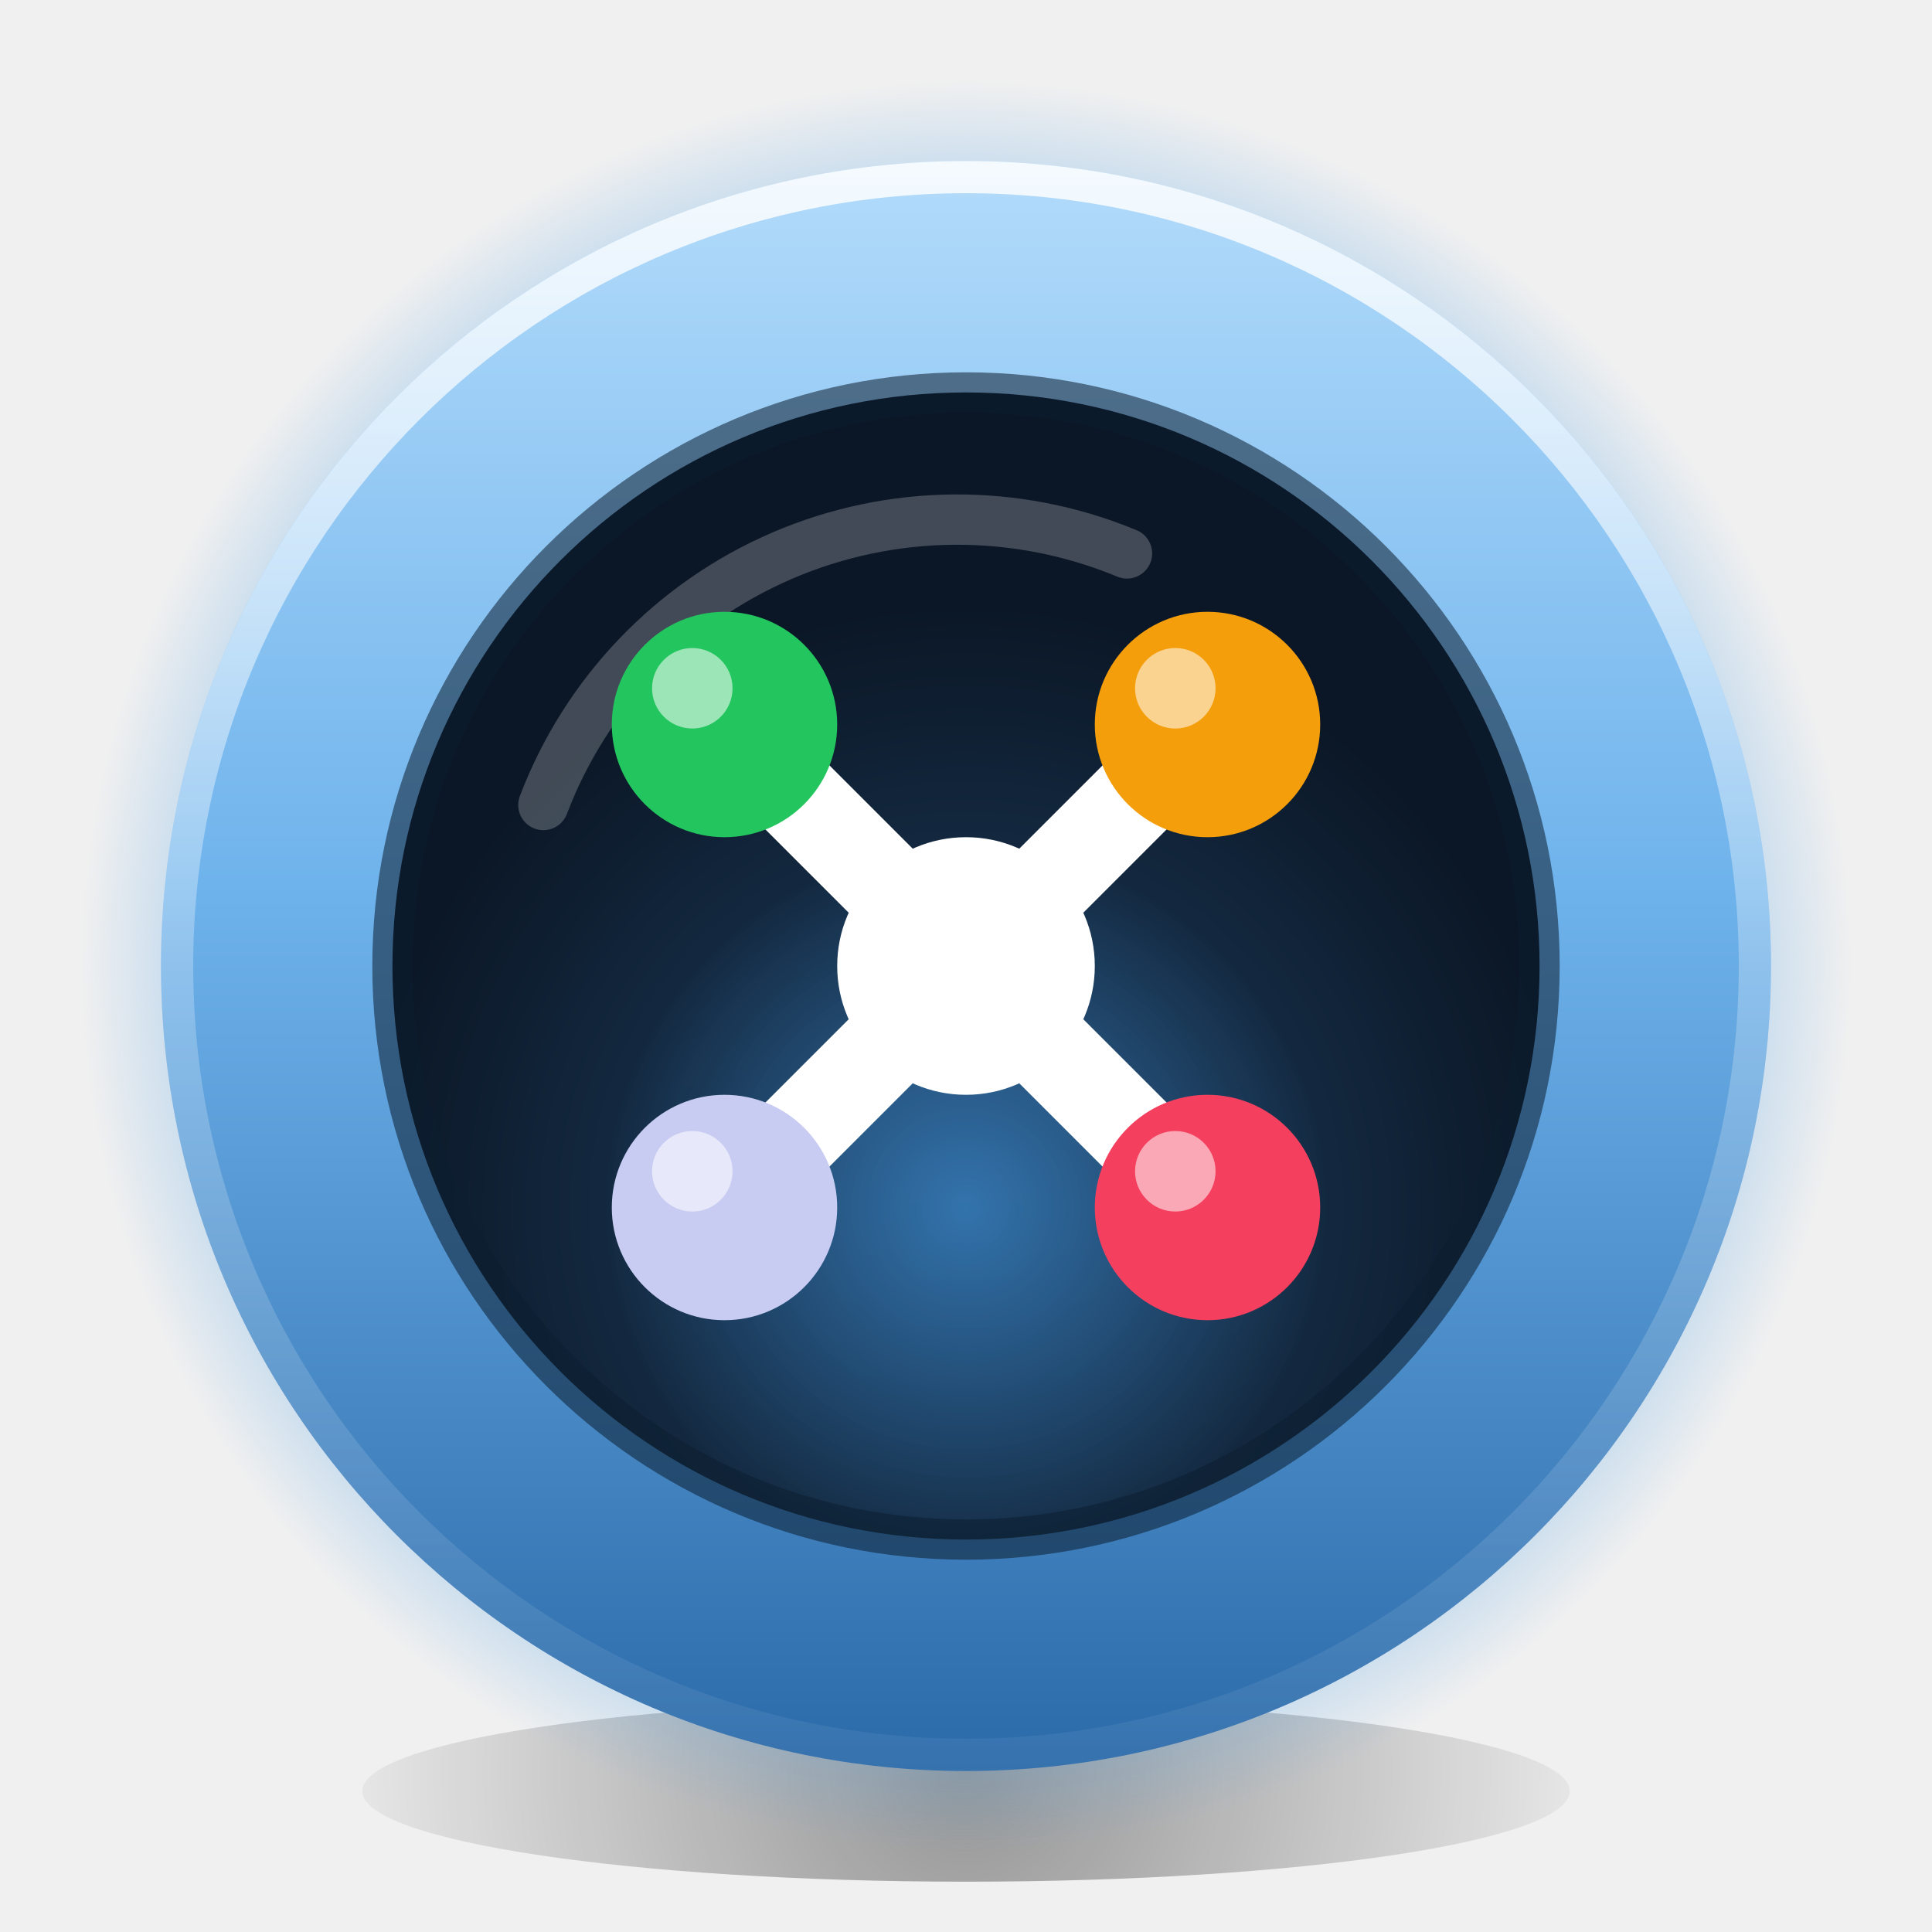
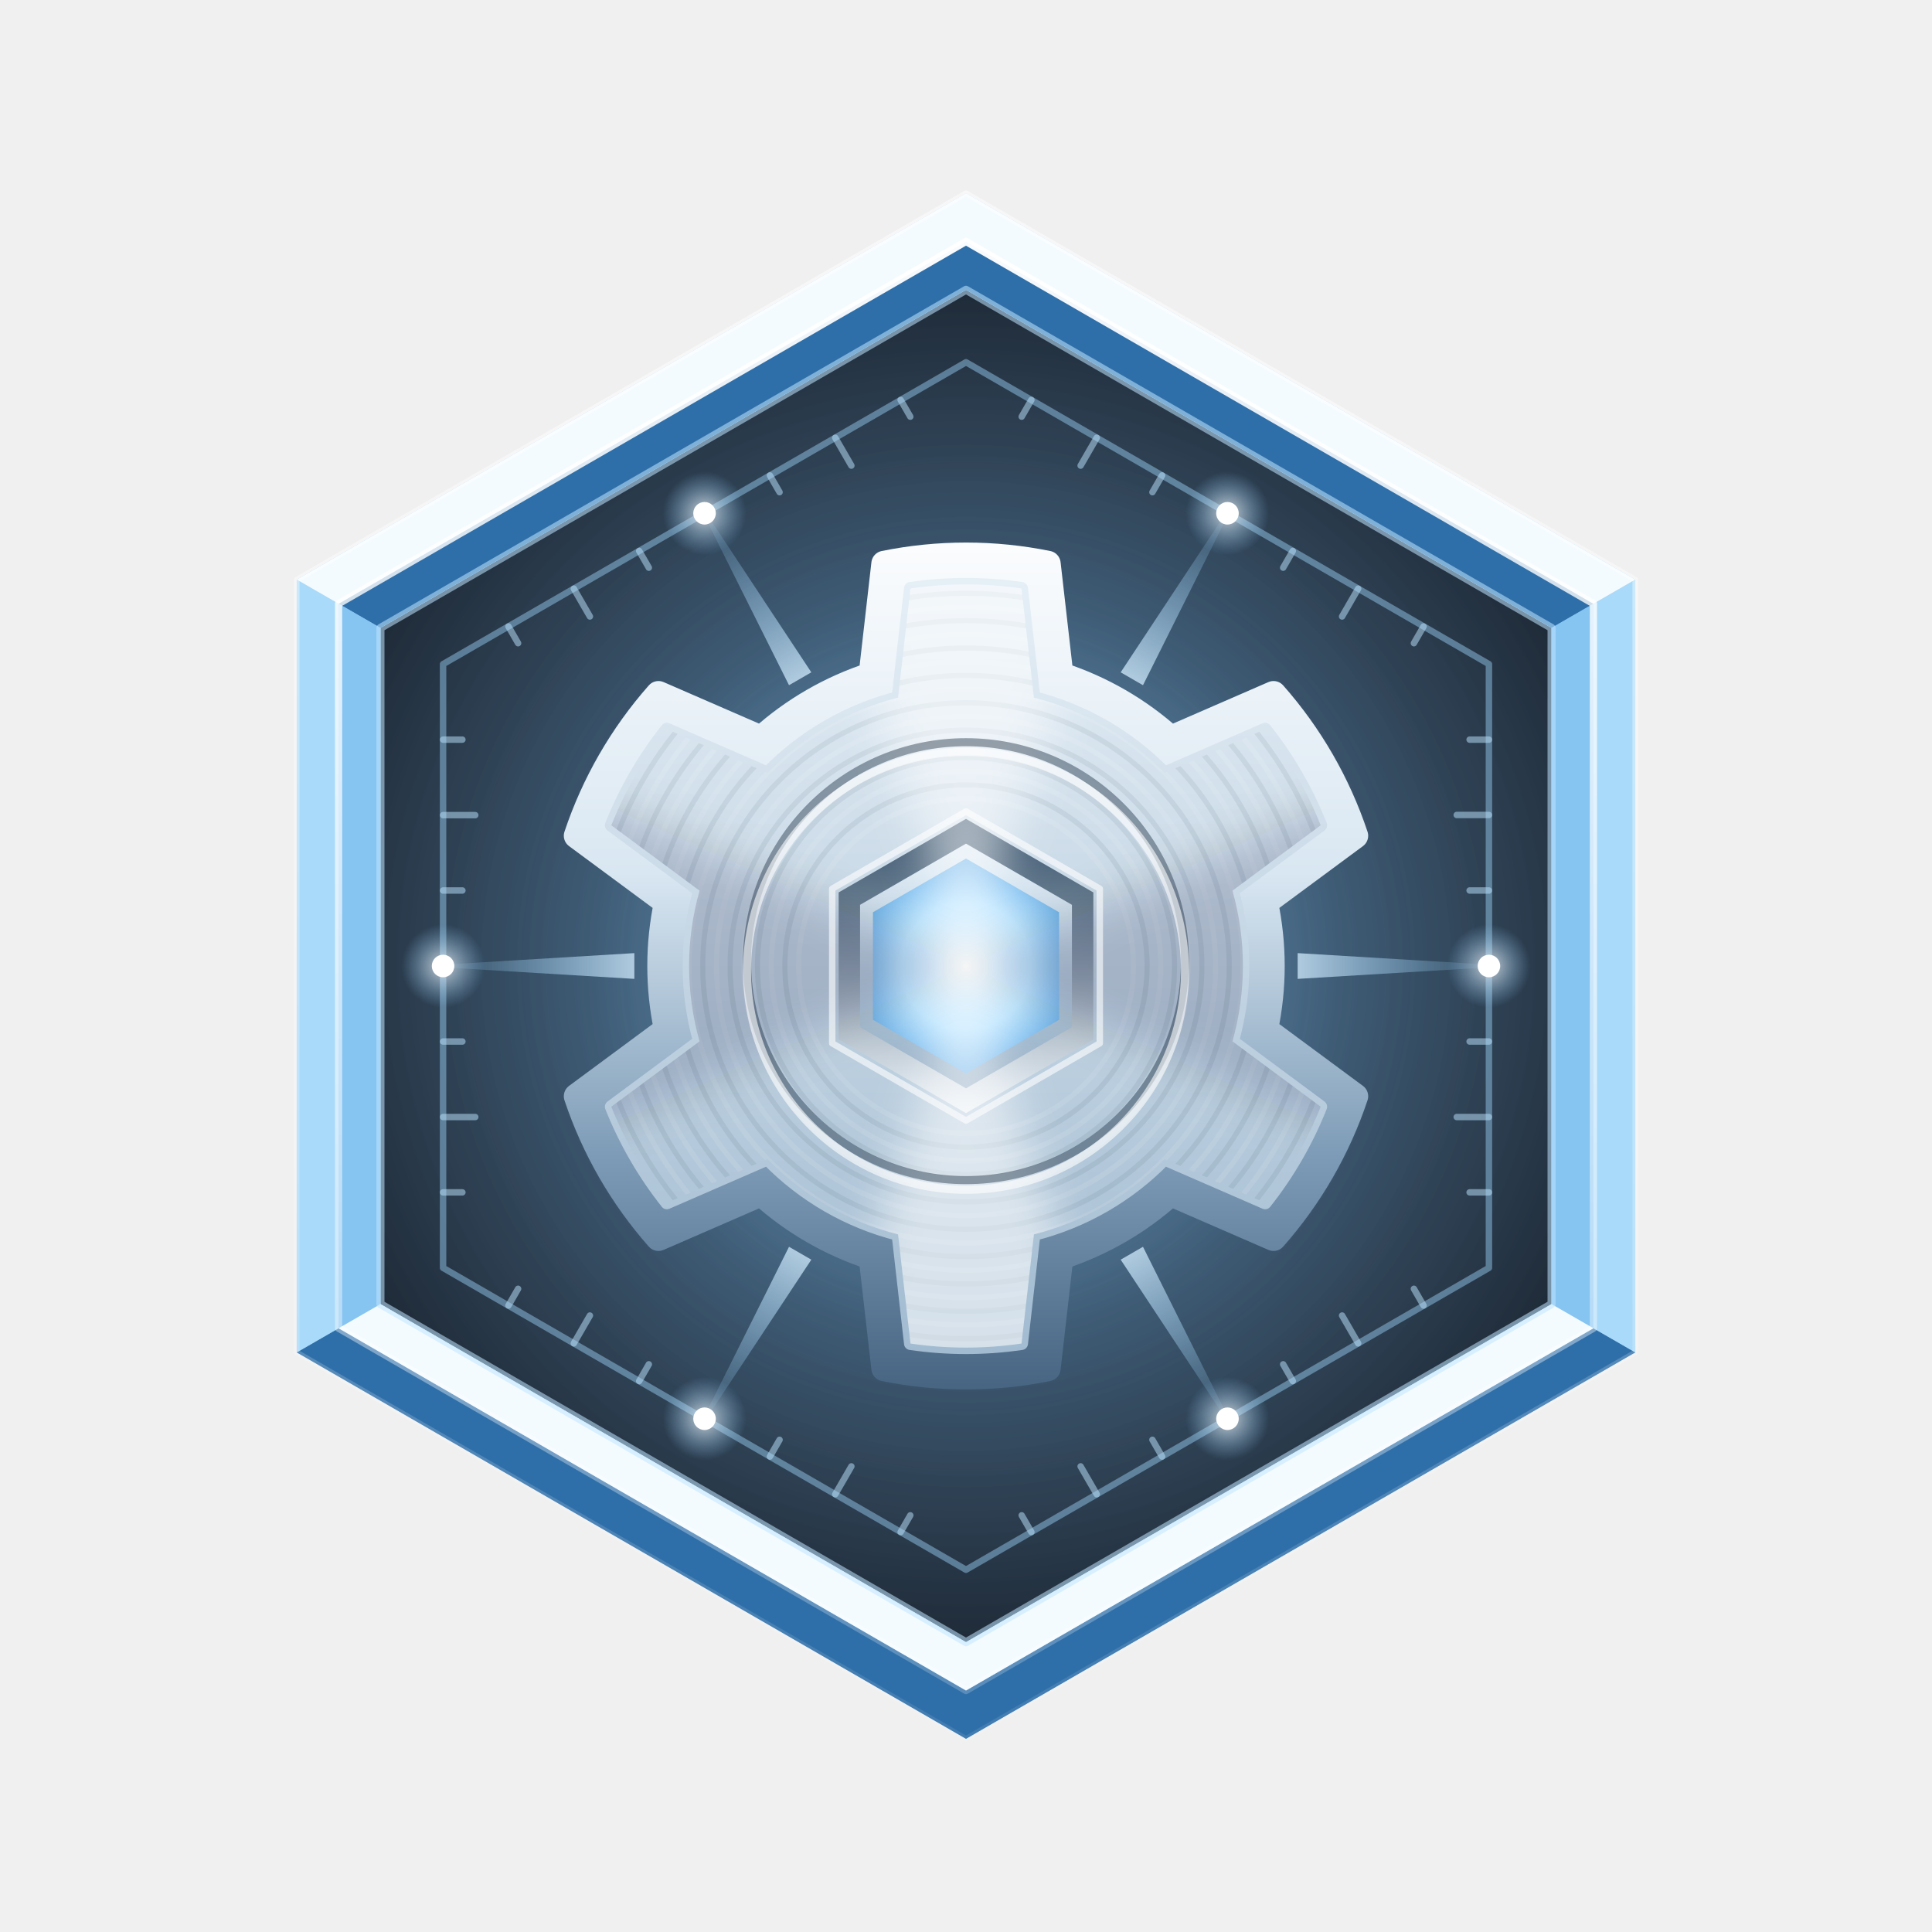
- <svg xmlns="http://www.w3.org/2000/svg" viewBox="0 0 96 96" width="96" height="96">
+ <svg xmlns="http://www.w3.org/2000/svg" viewBox="0 0 120 120" width="256" height="256" role="img" aria-label="ArkadeOS Portal">
  <defs>
-     <linearGradient id="ring" x1="0" y1="0" x2="0" y2="1">
-       <stop offset="0" stop-color="#b4dcfb" stop-opacity="1" />
-       <stop offset="0.45" stop-color="#6fb3ec" stop-opacity="1" />
-       <stop offset="1" stop-color="#2a69a8" stop-opacity="1" />
+     <radialGradient id="chamD" gradientUnits="userSpaceOnUse" cx="60" cy="60" r="42">
+       <stop offset="0" stop-color="#2a6aa3" stop-opacity="0.6" />
+       <stop offset="0.55" stop-color="#10304d" stop-opacity="0.8" />
+       <stop offset="1" stop-color="#081524" stop-opacity="0.9" />
+     </radialGradient>
+     <radialGradient id="bloomD">
+       <stop offset="0" stop-color="#8fd0ff" stop-opacity="0.5" />
+       <stop offset="0.5" stop-color="#5aaeea" stop-opacity="0.12" />
+       <stop offset="1" stop-color="#5aaeea" stop-opacity="0" />
+     </radialGradient>
+     <linearGradient id="rayD" gradientUnits="userSpaceOnUse" x1="77" y1="60" x2="92" y2="60">
+       <stop offset="0" stop-color="#eaf7ff" stop-opacity="0.95" />
+       <stop offset="1" stop-color="#8fd0ff" stop-opacity="0.08" />
    </linearGradient>
-     <linearGradient id="rim" x1="0" y1="0" x2="0" y2="1">
-       <stop offset="0" stop-color="#ffffff" stop-opacity="0.85" />
-       <stop offset="0.5" stop-color="#ffffff" stop-opacity="0.25" />
-       <stop offset="1" stop-color="#ffffff" stop-opacity="0.05" />
+     <radialGradient id="glintD">
+       <stop offset="0" stop-color="#ffffff" stop-opacity="0.75" />
+       <stop offset="1" stop-color="#8fd0ff" stop-opacity="0" />
+     </radialGradient>
+     <linearGradient id="ridgeD" gradientUnits="userSpaceOnUse" x1="60" y1="12" x2="60" y2="108">
+       <stop offset="0" stop-color="#ffffff" stop-opacity="1" />
+       <stop offset="1" stop-color="#ffffff" stop-opacity="0.18" />
    </linearGradient>
-     <radialGradient id="well" cx="48" cy="60" r="30" gradientUnits="userSpaceOnUse">
-       <stop offset="0" stop-color="#2f6fa8" stop-opacity="0.9" />
-       <stop offset="0.6" stop-color="#13283f" stop-opacity="1" />
-       <stop offset="1" stop-color="#0b1726" stop-opacity="1" />
+     <radialGradient id="holeD" gradientUnits="userSpaceOnUse" cx="60" cy="60" r="8">
+       <stop offset="0" stop-color="#ffffff" />
+       <stop offset="0.5" stop-color="#bfe6ff" />
+       <stop offset="1" stop-color="#4f9ee0" />
    </radialGradient>
-     <radialGradient id="sh" cx="48" cy="88" r="34" gradientUnits="userSpaceOnUse">
-       <stop offset="0" stop-color="#000000" stop-opacity="0.38" />
-       <stop offset="1" stop-color="#000000" stop-opacity="0" />
-     </radialGradient>
-     <radialGradient id="halo" cx="48" cy="48" r="44" gradientUnits="userSpaceOnUse">
-       <stop offset="0.75" stop-color="#60aae8" stop-opacity="0" />
-       <stop offset="0.86" stop-color="#60aae8" stop-opacity="0.35" />
-       <stop offset="1" stop-color="#60aae8" stop-opacity="0" />
-     </radialGradient>
+     <linearGradient id="gchD" gradientUnits="userSpaceOnUse" x1="60" y1="31" x2="60" y2="89">
+       <stop offset="0" stop-color="#ffffff" />
+       <stop offset="0.4" stop-color="#d9e7f2" />
+       <stop offset="0.7" stop-color="#7e9cb7" />
+       <stop offset="1" stop-color="#3d5b78" />
+     </linearGradient>
+     <linearGradient id="gchInD" gradientUnits="userSpaceOnUse" x1="60" y1="50" x2="60" y2="70">
+       <stop offset="0" stop-color="#2c4862" />
+       <stop offset="1" stop-color="#f2f8fd" />
+     </linearGradient>
+     <linearGradient id="gfaceD" gradientUnits="userSpaceOnUse" x1="60" y1="34" x2="60" y2="86">
+       <stop offset="0" stop-color="#e8f1f8" />
+       <stop offset="1" stop-color="#9fb9cf" />
+     </linearGradient>
+     <clipPath id="gfClip">
+       <path d="M55.78 43.33L56.55 36.55A23.7 23.7 0 0 1 63.45 36.55L64.22 43.33A17.2 17.2 0 0 1 72.33 48.01L72.33 48.01L78.58 45.29A23.7 23.7 0 0 1 82.03 51.26L76.55 55.32A17.2 17.2 0 0 1 76.55 64.68L76.55 64.68L82.03 68.74A23.7 23.7 0 0 1 78.58 74.71L72.33 71.99A17.2 17.2 0 0 1 64.22 76.67L64.22 76.67L63.45 83.45A23.7 23.7 0 0 1 56.55 83.45L55.78 76.67A17.2 17.2 0 0 1 47.67 71.99L47.67 71.99L41.42 74.71A23.7 23.7 0 0 1 37.97 68.74L43.45 64.68A17.2 17.2 0 0 1 43.45 55.32L43.45 55.32L37.97 51.26A23.7 23.7 0 0 1 41.42 45.29L47.67 48.01A17.2 17.2 0 0 1 55.78 43.33Z" />
+     </clipPath>
+     <filter id="soft2" x="-20%" y="-20%" width="140%" height="140%">
+       <feGaussianBlur stdDeviation="1.4" />
+     </filter>
  </defs>
-   <ellipse cx="48" cy="89" rx="30" ry="4.5" fill="url(#sh)" />
-   <circle cx="48" cy="48" r="44" fill="url(#halo)" />
-   <circle cx="48" cy="48" r="40" fill="url(#ring)" />
-   <circle cx="48" cy="48" r="39.2" fill="none" stroke="url(#rim)" stroke-width="1.6" />
-   <circle cx="48" cy="48" r="28.5" fill="url(#well)" />
-   <circle cx="48" cy="48" r="28.5" fill="none" stroke="#0b1d30" stroke-opacity="0.55" stroke-width="2" />
-   <path d="M27 40 A22 22 0 0 1 56 27.5" fill="none" stroke="#ffffff" stroke-opacity="0.22" stroke-width="2.5" stroke-linecap="round" />
-   <path d="M48 48L36 36M48 48L60 36M48 48L36 60M48 48L60 60" stroke="#ffffff" stroke-width="4.5" stroke-linecap="round" />
-   <circle cx="36" cy="36" r="5.6" fill="#22C55E" />
-   <circle cx="34.4" cy="34.2" r="2" fill="#ffffff" fill-opacity="0.55" />
-   <circle cx="60" cy="36" r="5.6" fill="#F59E0B" />
-   <circle cx="58.4" cy="34.2" r="2" fill="#ffffff" fill-opacity="0.55" />
-   <circle cx="36" cy="60" r="5.6" fill="#C9CCF2" />
-   <circle cx="34.4" cy="58.2" r="2" fill="#ffffff" fill-opacity="0.55" />
-   <circle cx="60" cy="60" r="5.6" fill="#F43F5E" />
-   <circle cx="58.4" cy="58.2" r="2" fill="#ffffff" fill-opacity="0.55" />
-   <circle cx="48" cy="48" r="6.4" fill="#ffffff" />
+   <path d="M60 18L96.37 39L96.37 81L60 102L23.63 81L23.63 39Z" fill="url(#chamD)" />
+   <circle cx="60" cy="60" r="32" fill="url(#bloomD)" />
+   <path d="M60 22.5L92.48 41.25L92.48 78.75L60 97.5L27.52 78.75L27.52 41.25Z" fill="none" stroke="#9fd3f8" stroke-opacity="0.45" stroke-width="0.4" stroke-linejoin="round" />
+   <path d="M92.48 64.69L91.28 64.69M92.48 55.31L91.28 55.31M92.48 69.38L90.48 69.38M92.48 50.62L90.48 50.62M92.48 74.06L91.28 74.06M92.48 45.94L91.28 45.94M72.18 90.47L71.58 89.43M80.3 85.78L79.7 84.74M68.12 92.81L67.12 91.08M84.36 83.44L83.36 81.71M64.06 95.16L63.46 94.12M88.42 81.09L87.82 80.05M39.7 85.78L40.3 84.74M47.82 90.47L48.42 89.43M35.64 83.44L36.64 81.71M51.88 92.81L52.88 91.08M31.58 81.09L32.18 80.05M55.94 95.16L56.54 94.12M27.52 55.31L28.72 55.31M27.52 64.69L28.72 64.69M27.52 50.63L29.52 50.63M27.52 69.38L29.52 69.38M27.52 45.94L28.72 45.94M27.52 74.06L28.72 74.06M47.82 29.53L48.42 30.57M39.7 34.22L40.3 35.26M51.88 27.19L52.88 28.92M35.64 36.56L36.64 38.29M55.94 24.84L56.54 25.88M31.58 38.91L32.18 39.95M80.3 34.22L79.7 35.26M72.18 29.53L71.58 30.57M84.36 36.56L83.36 38.29M68.12 27.19L67.12 28.92M88.42 38.91L87.82 39.95M64.06 24.84L63.46 25.88" fill="none" stroke="#bfe6ff" stroke-opacity="0.5" stroke-width="0.4" stroke-linecap="round" />
+   <path d="M80.6 59.2L91.88 59.88L91.88 60.12L80.6 60.8Z" fill="url(#rayD)" />
+   <path d="M80.6 59.2L91.88 59.88L91.88 60.12L80.6 60.8Z" transform="rotate(60 60 60)" fill="url(#rayD)" />
+   <path d="M80.6 59.2L91.88 59.88L91.88 60.12L80.6 60.8Z" transform="rotate(120 60 60)" fill="url(#rayD)" />
+   <path d="M80.6 59.2L91.88 59.88L91.88 60.12L80.6 60.8Z" transform="rotate(180 60 60)" fill="url(#rayD)" />
+   <path d="M80.6 59.2L91.88 59.88L91.88 60.12L80.6 60.8Z" transform="rotate(240 60 60)" fill="url(#rayD)" />
+   <path d="M80.6 59.2L91.88 59.88L91.88 60.12L80.6 60.8Z" transform="rotate(300 60 60)" fill="url(#rayD)" />
+   <circle cx="92.48" cy="60" r="2.6" fill="url(#glintD)" />
+   <circle cx="76.24" cy="88.12" r="2.6" fill="url(#glintD)" />
+   <circle cx="43.76" cy="88.12" r="2.6" fill="url(#glintD)" />
+   <circle cx="27.52" cy="60" r="2.6" fill="url(#glintD)" />
+   <circle cx="43.76" cy="31.88" r="2.6" fill="url(#glintD)" />
+   <circle cx="76.24" cy="31.88" r="2.6" fill="url(#glintD)" />
+   <circle cx="92.48" cy="60" r="0.7" fill="#ffffff" />
+   <circle cx="76.24" cy="88.12" r="0.7" fill="#ffffff" />
+   <circle cx="43.76" cy="88.12" r="0.7" fill="#ffffff" />
+   <circle cx="27.52" cy="60" r="0.7" fill="#ffffff" />
+   <circle cx="43.76" cy="31.88" r="0.7" fill="#ffffff" />
+   <circle cx="76.24" cy="31.88" r="0.7" fill="#ffffff" />
+   <path d="M60 12L101.57 36L101.57 84L60 108L18.43 84L18.43 36ZM60 18L96.37 39L96.37 81L60 102L23.63 81L23.63 39Z" fill-rule="evenodd" fill="#86c4f1" />
+   <path d="M60 15L98.97 37.5L96.37 39L60 18ZM101.57 84L60 108L60 105L98.97 82.5ZM60 108L18.43 84L21.03 82.5L60 105ZM21.03 37.5L60 15L60 18L23.63 39Z" fill="#2f6fa9" />
+   <path d="M98.97 37.5L98.97 82.5L96.37 81L96.37 39ZM21.03 82.5L21.03 37.5L23.63 39L23.63 81Z" fill="#86c4f1" />
+   <path d="M101.57 36L101.57 84L98.97 82.5L98.97 37.5ZM18.43 84L18.43 36L21.03 37.5L21.03 82.5Z" fill="#a9daf9" />
+   <path d="M60 12L101.57 36L98.97 37.5L60 15ZM98.97 82.5L60 105L60 102L96.37 81ZM60 105L21.03 82.5L23.63 81L60 102ZM18.43 36L60 12L60 15L21.03 37.5Z" fill="#f4fbff" />
+   <path d="M60 15L98.97 37.5L98.97 82.5L60 105L21.03 82.5L21.03 37.5Z" fill="none" stroke="url(#ridgeD)" stroke-width="0.45" stroke-linejoin="round" />
+   <path d="M60 12L101.57 36L101.57 84L60 108L18.43 84L18.43 36Z" fill="none" stroke="url(#ridgeD)" stroke-opacity="0.5" stroke-width="0.35" stroke-linejoin="round" />
+   <path d="M60 18L96.37 39L96.37 81L60 102L23.63 81L23.63 39Z" fill="none" stroke="#bfe6ff" stroke-opacity="0.55" stroke-width="0.5" stroke-linejoin="round" />
+   <path d="M60 52.4L66.58 56.2L66.58 63.8L60 67.6L53.42 63.8L53.42 56.2Z" fill="url(#holeD)" />
+   <path d="M54.13 41.93L54.92 35.01A25.5 25.5 0 0 1 65.08 35.01L65.87 41.93A19 19 0 0 1 72.71 45.88L72.71 45.88L79.1 43.1A25.5 25.5 0 0 1 84.18 51.91L78.58 56.05A19 19 0 0 1 78.58 63.95L78.58 63.95L84.18 68.09A25.5 25.5 0 0 1 79.1 76.9L72.71 74.12A19 19 0 0 1 65.87 78.07L65.87 78.07L65.08 84.99A25.5 25.5 0 0 1 54.92 84.99L54.13 78.07A19 19 0 0 1 47.29 74.12L47.29 74.12L40.9 76.9A25.5 25.5 0 0 1 35.82 68.09L41.42 63.95A19 19 0 0 1 41.42 56.05L41.42 56.05L35.82 51.91A25.5 25.5 0 0 1 40.9 43.1L47.29 45.88A19 19 0 0 1 54.13 41.93ZM60 52.4L53.42 56.2L53.42 63.8L60 67.6L66.58 63.8L66.58 56.2Z" fill-rule="evenodd" fill="url(#gchD)" stroke="url(#gchD)" stroke-width="1.6" stroke-linejoin="round" />
+   <path d="M60 50.4L68.31 55.2L68.31 64.8L60 69.6L51.69 64.8L51.69 55.2ZM60 52.4L53.42 56.2L53.42 63.8L60 67.6L66.58 63.8L66.58 56.2Z" fill-rule="evenodd" fill="url(#gchInD)" />
+   <path d="M55.78 43.33L56.55 36.55A23.7 23.7 0 0 1 63.45 36.55L64.22 43.33A17.2 17.2 0 0 1 72.33 48.01L72.33 48.01L78.58 45.29A23.7 23.7 0 0 1 82.03 51.26L76.55 55.32A17.2 17.2 0 0 1 76.55 64.68L76.55 64.68L82.03 68.74A23.7 23.7 0 0 1 78.58 74.71L72.33 71.99A17.2 17.2 0 0 1 64.22 76.67L64.22 76.67L63.45 83.45A23.7 23.7 0 0 1 56.55 83.45L55.78 76.67A17.2 17.2 0 0 1 47.67 71.99L47.67 71.99L41.42 74.71A23.7 23.7 0 0 1 37.97 68.74L43.45 64.68A17.2 17.2 0 0 1 43.45 55.32L43.45 55.32L37.97 51.26A23.7 23.7 0 0 1 41.42 45.29L47.67 48.01A17.2 17.2 0 0 1 55.78 43.33ZM60 50.4L51.69 55.2L51.69 64.8L60 69.6L68.31 64.8L68.31 55.2Z" fill-rule="evenodd" fill="url(#gfaceD)" stroke="url(#gfaceD)" stroke-width="0.8" stroke-linejoin="round" />
+   <g clip-path="url(#gfClip)">
+     <g fill="none" stroke-width="0.32">
+       <circle cx="60" cy="60" r="10.4" stroke="#ffffff" stroke-opacity="0.09" />
+       <circle cx="60" cy="60" r="11.25" stroke="#0a1e32" stroke-opacity="0.07" />
+       <circle cx="60" cy="60" r="12.1" stroke="#ffffff" stroke-opacity="0.09" />
+       <circle cx="60" cy="60" r="12.95" stroke="#0a1e32" stroke-opacity="0.07" />
+       <circle cx="60" cy="60" r="13.8" stroke="#ffffff" stroke-opacity="0.09" />
+       <circle cx="60" cy="60" r="14.65" stroke="#0a1e32" stroke-opacity="0.07" />
+       <circle cx="60" cy="60" r="15.5" stroke="#ffffff" stroke-opacity="0.09" />
+       <circle cx="60" cy="60" r="16.35" stroke="#0a1e32" stroke-opacity="0.07" />
+       <circle cx="60" cy="60" r="17.2" stroke="#ffffff" stroke-opacity="0.09" />
+       <circle cx="60" cy="60" r="18.05" stroke="#0a1e32" stroke-opacity="0.07" />
+       <circle cx="60" cy="60" r="18.9" stroke="#ffffff" stroke-opacity="0.09" />
+       <circle cx="60" cy="60" r="19.75" stroke="#0a1e32" stroke-opacity="0.07" />
+       <circle cx="60" cy="60" r="20.6" stroke="#ffffff" stroke-opacity="0.09" />
+       <circle cx="60" cy="60" r="21.45" stroke="#0a1e32" stroke-opacity="0.07" />
+       <circle cx="60" cy="60" r="22.3" stroke="#ffffff" stroke-opacity="0.09" />
+       <circle cx="60" cy="60" r="23.15" stroke="#0a1e32" stroke-opacity="0.07" />
+       <circle cx="60" cy="60" r="24" stroke="#ffffff" stroke-opacity="0.09" />
+     </g>
+     <path d="M60 60L50.23 31.63L69.77 31.63ZM60 60L69.77 88.37L50.23 88.37Z" filter="url(#soft2)" fill="#ffffff" fill-opacity="0.55" />
+     <path d="M60 60L87.41 47.8L87.41 72.2ZM60 60L32.59 72.2L32.59 47.8Z" filter="url(#soft2)" fill="#0a1e32" fill-opacity="0.16" />
+   </g>
+   <circle cx="60" cy="60" r="13.6" fill="none" stroke="#0a1e32" stroke-opacity="0.4" stroke-width="0.5" transform="translate(0 -0.3)" />
+   <circle cx="60" cy="60" r="13.6" fill="none" stroke="#ffffff" stroke-opacity="0.6" stroke-width="0.5" transform="translate(0 0.3)" />
+   <path d="M60 50.4L68.31 55.2L68.31 64.8L60 69.6L51.69 64.8L51.69 55.2Z" fill="none" stroke="#ffffff" stroke-opacity="0.6" stroke-width="0.4" stroke-linejoin="round" />
</svg>
